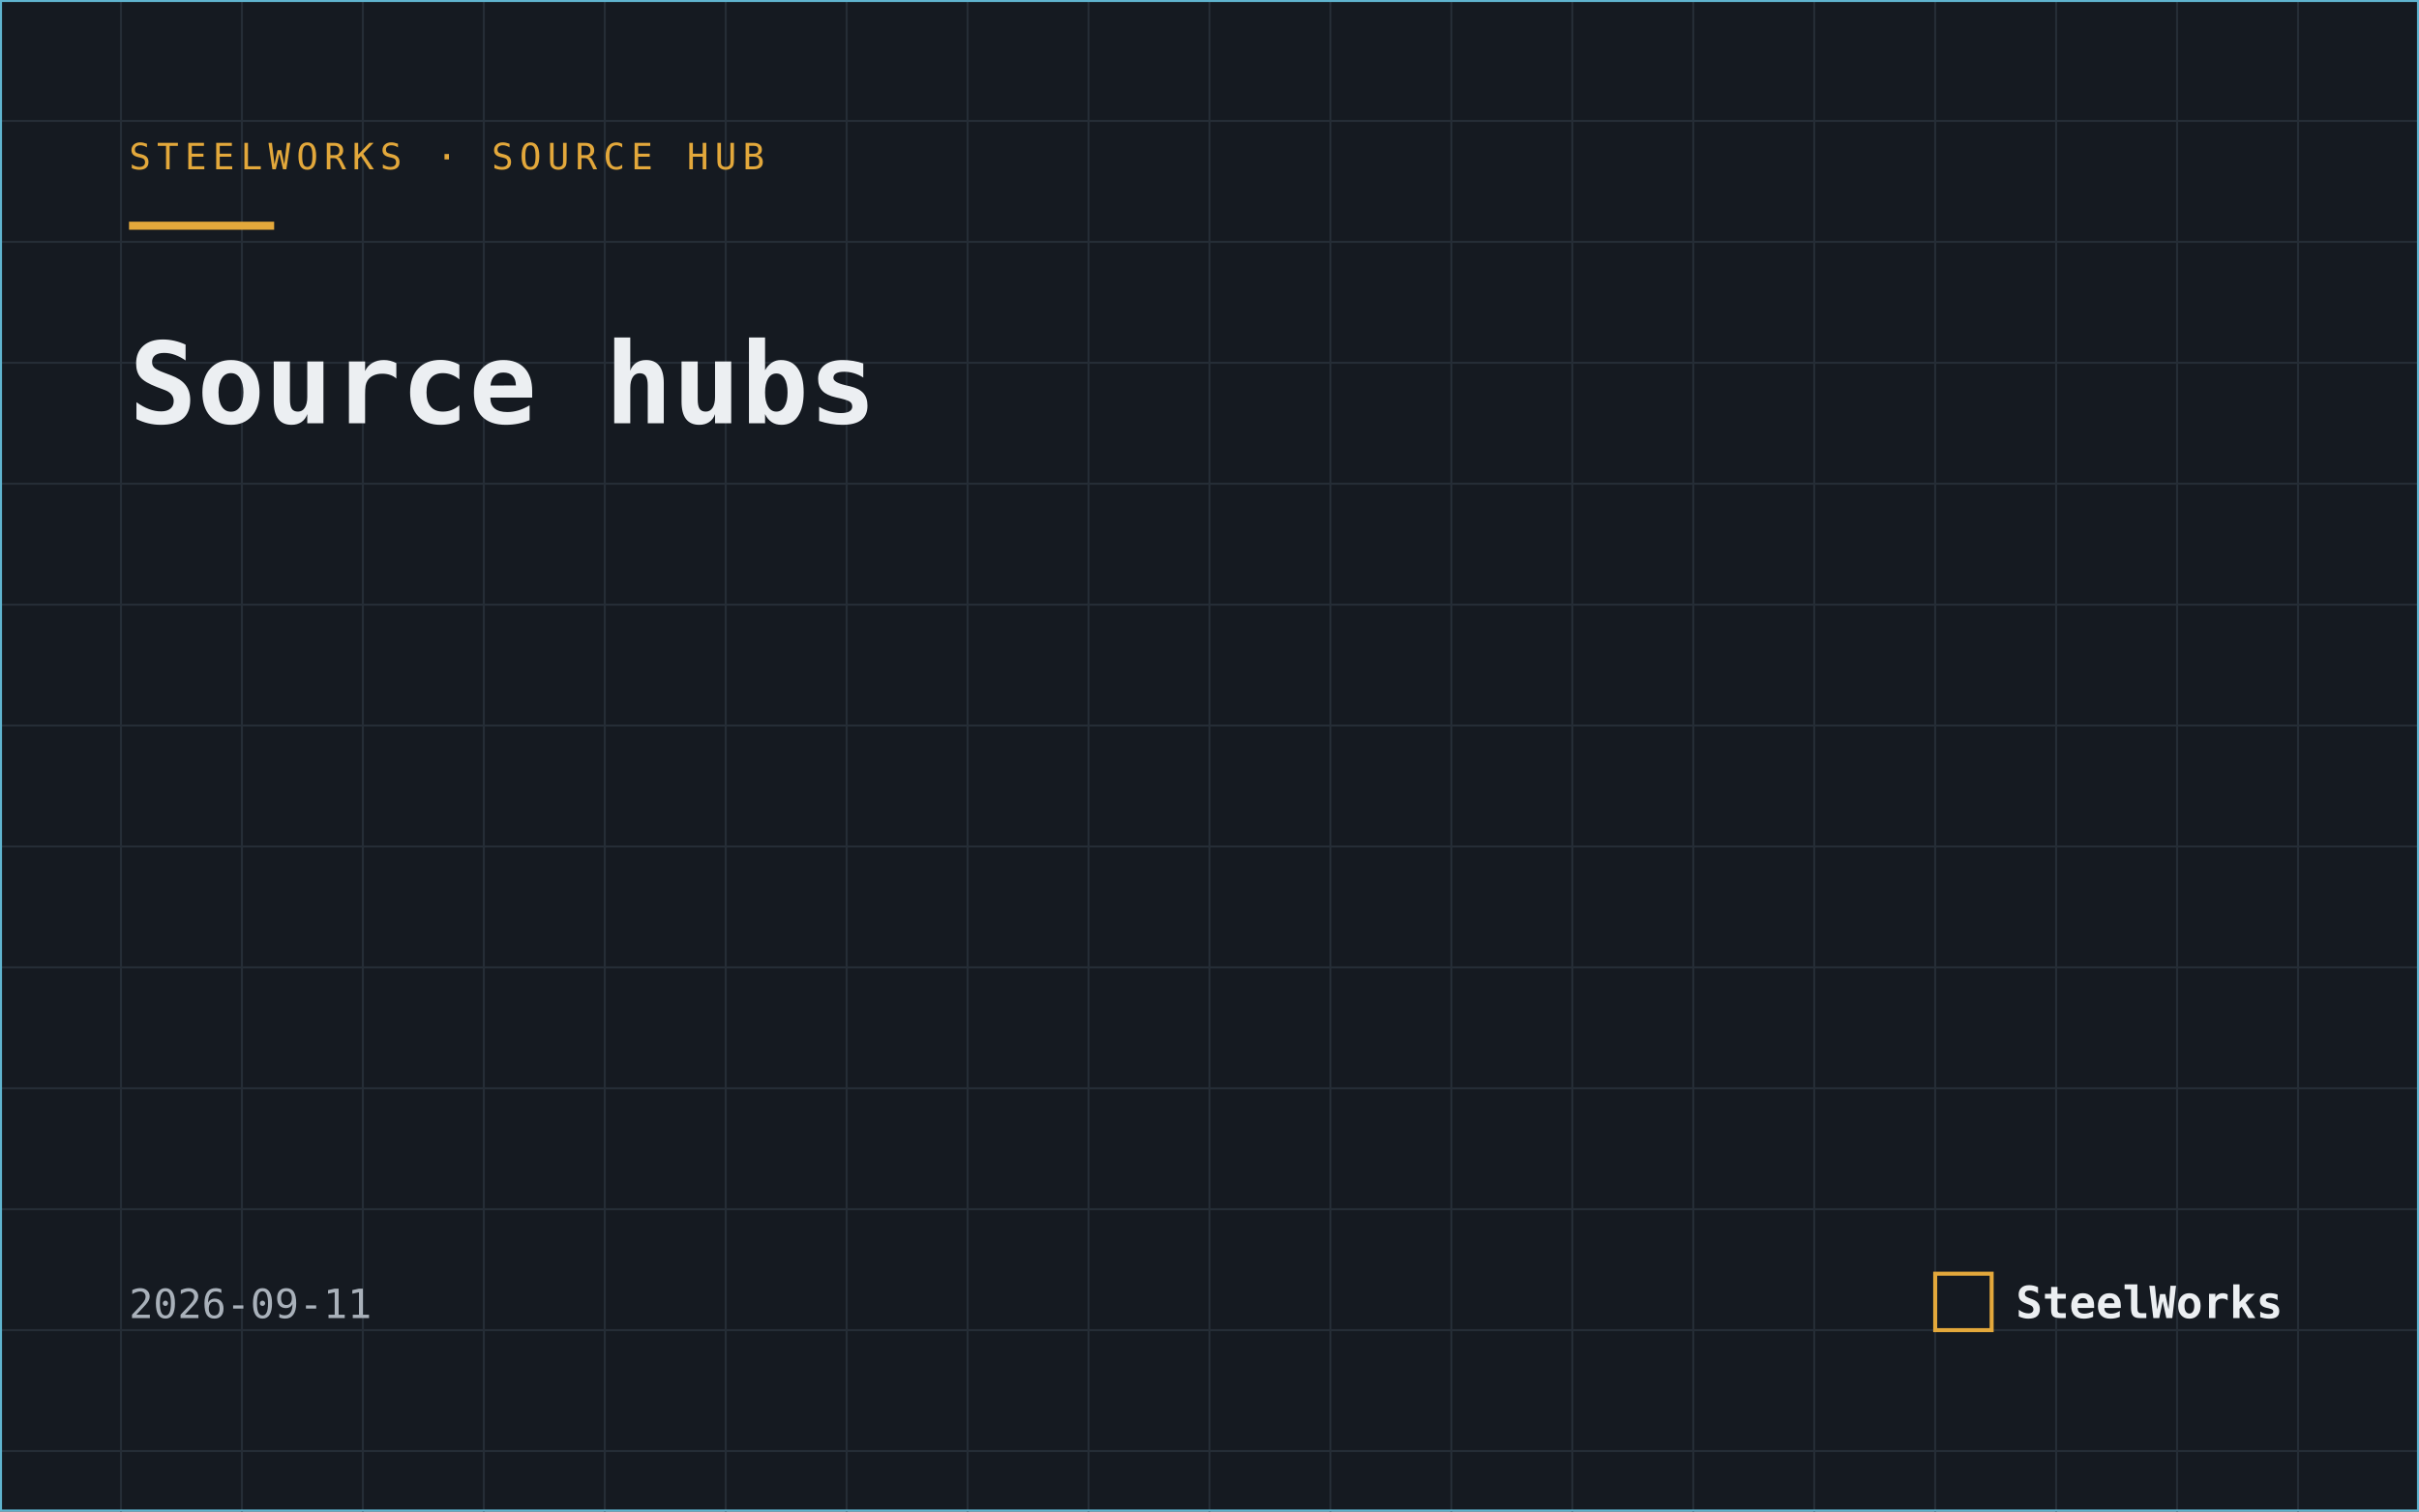
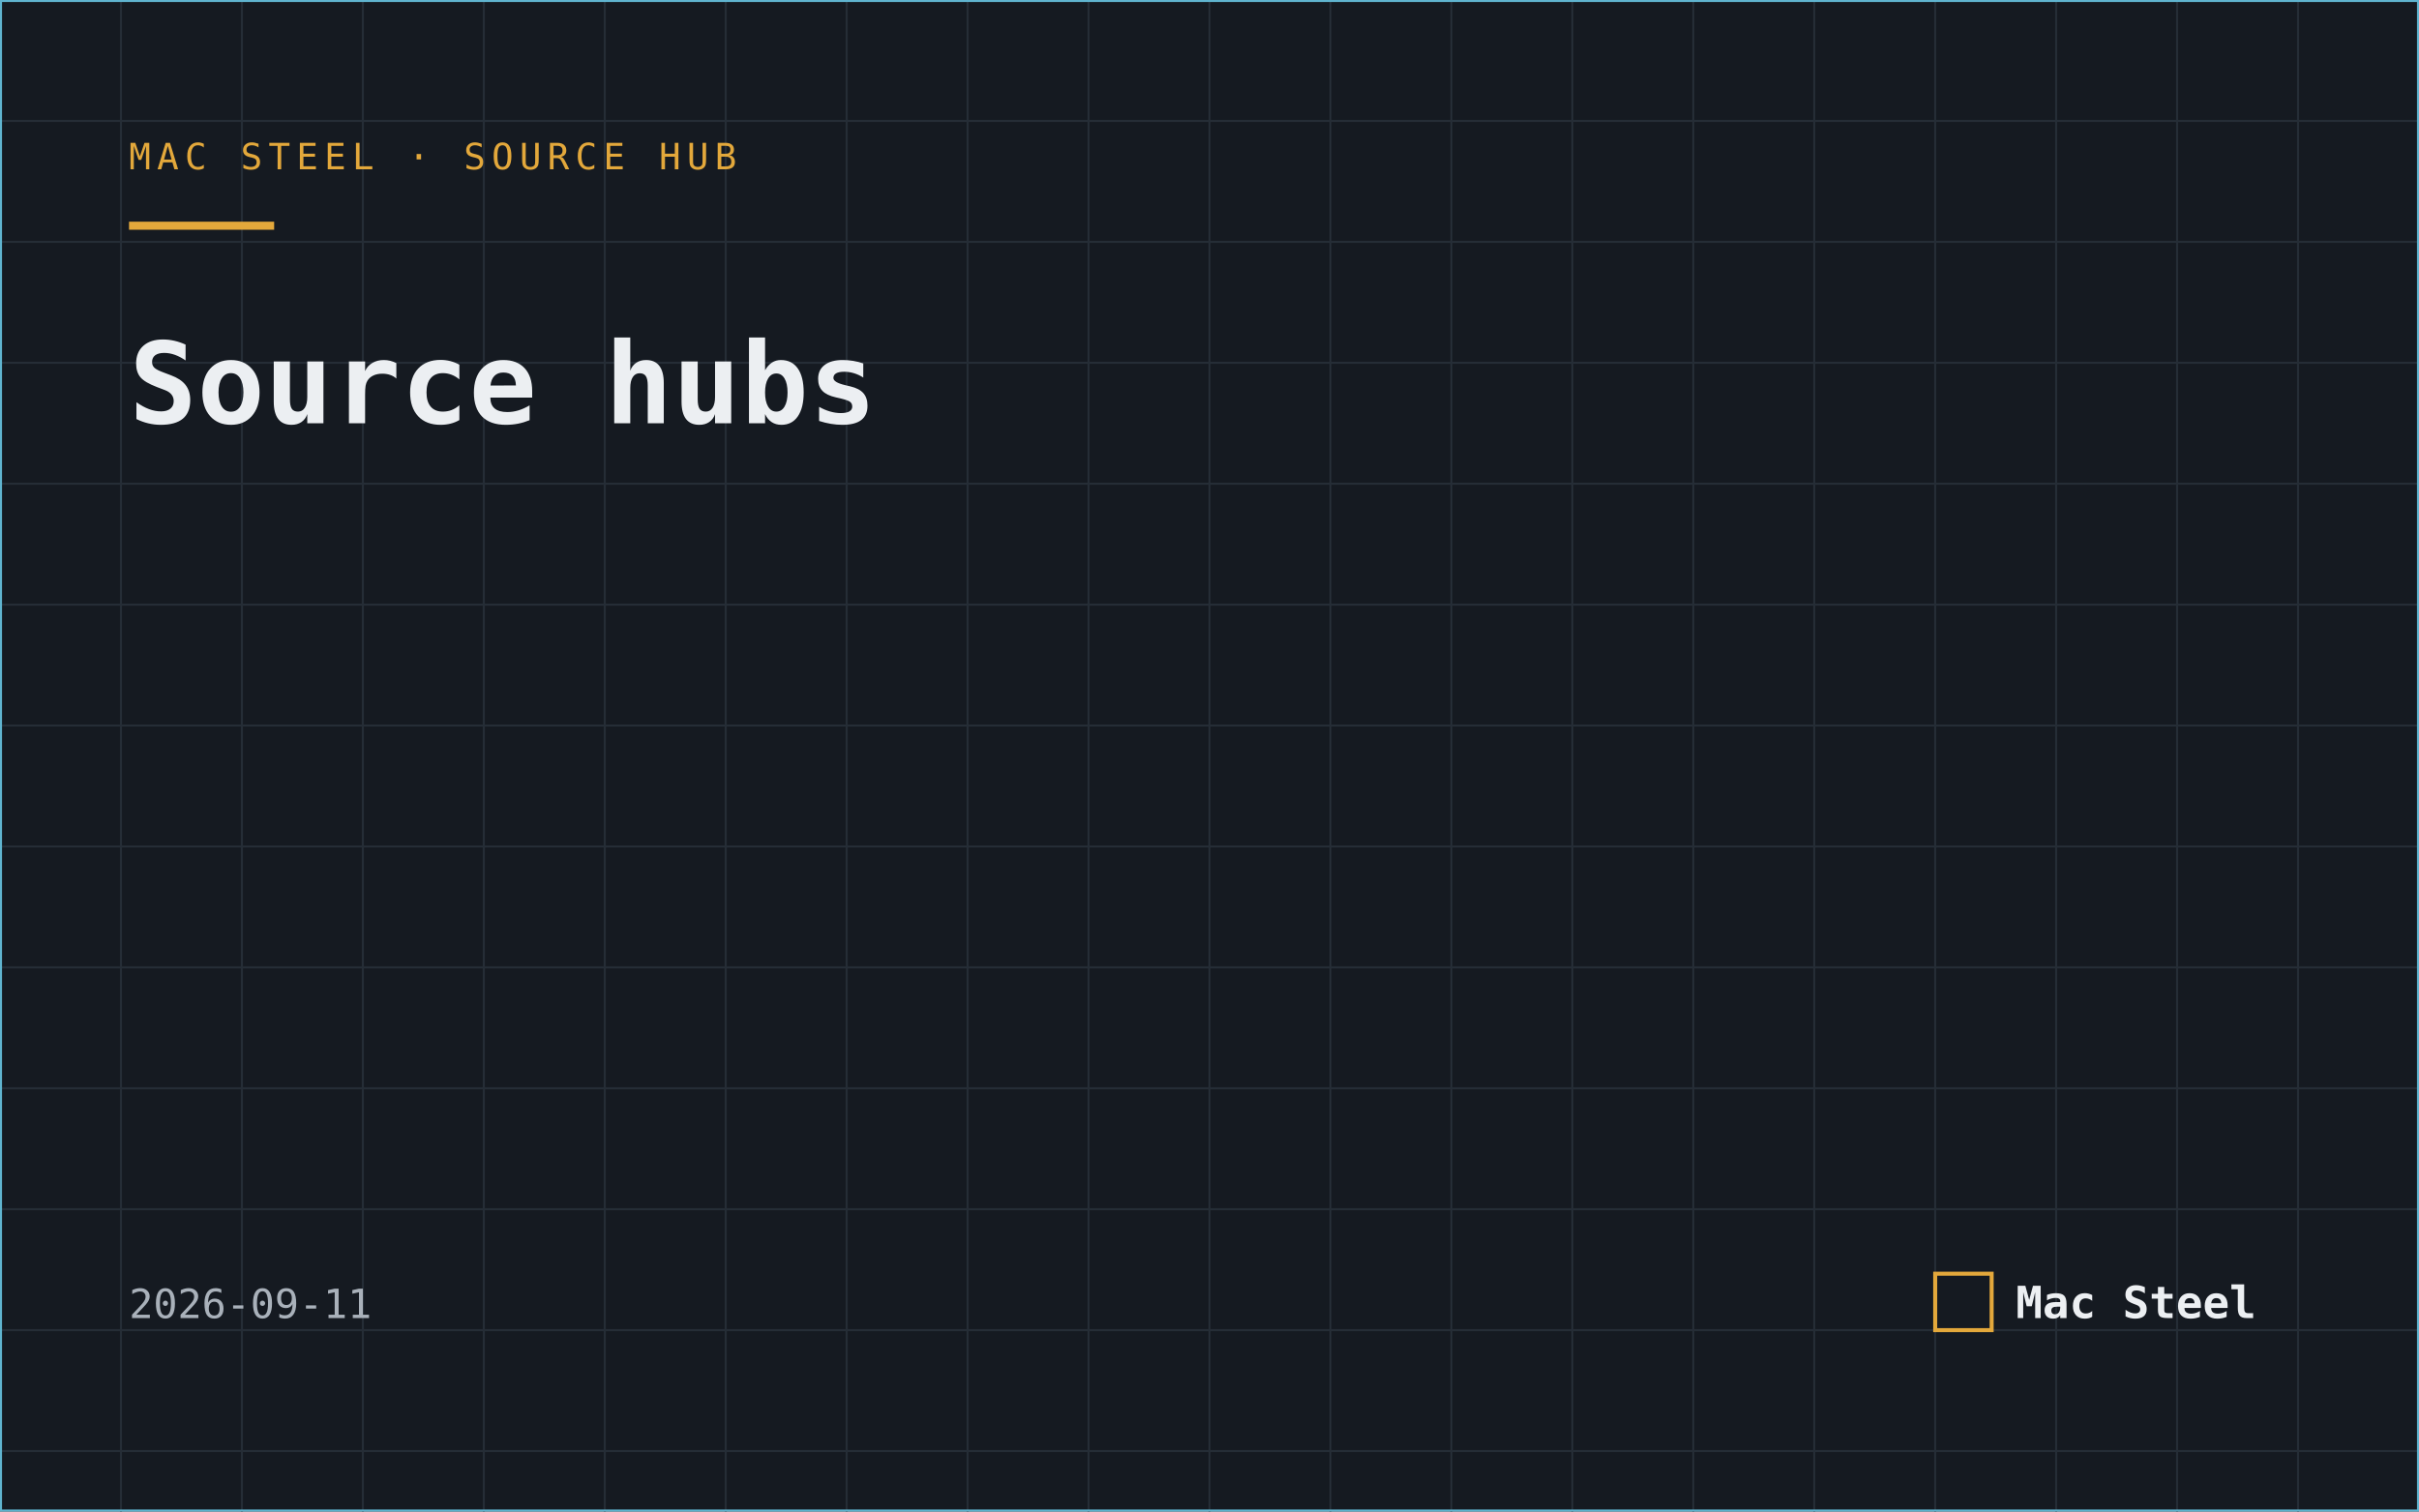
<svg xmlns="http://www.w3.org/2000/svg" viewBox="0 0 1200 750" width="1200" height="750" role="img" aria-label="Source hub: Source hubs">
  <rect width="1200" height="750" fill="#151a21" />
  <line x1="60" y1="0" x2="60" y2="750" stroke="#252d36" stroke-width="1" />
  <line x1="120" y1="0" x2="120" y2="750" stroke="#252d36" stroke-width="1" />
  <line x1="180" y1="0" x2="180" y2="750" stroke="#252d36" stroke-width="1" />
  <line x1="240" y1="0" x2="240" y2="750" stroke="#252d36" stroke-width="1" />
  <line x1="300" y1="0" x2="300" y2="750" stroke="#252d36" stroke-width="1" />
  <line x1="360" y1="0" x2="360" y2="750" stroke="#252d36" stroke-width="1" />
  <line x1="420" y1="0" x2="420" y2="750" stroke="#252d36" stroke-width="1" />
  <line x1="480" y1="0" x2="480" y2="750" stroke="#252d36" stroke-width="1" />
  <line x1="540" y1="0" x2="540" y2="750" stroke="#252d36" stroke-width="1" />
  <line x1="600" y1="0" x2="600" y2="750" stroke="#252d36" stroke-width="1" />
  <line x1="660" y1="0" x2="660" y2="750" stroke="#252d36" stroke-width="1" />
  <line x1="720" y1="0" x2="720" y2="750" stroke="#252d36" stroke-width="1" />
  <line x1="780" y1="0" x2="780" y2="750" stroke="#252d36" stroke-width="1" />
  <line x1="840" y1="0" x2="840" y2="750" stroke="#252d36" stroke-width="1" />
  <line x1="900" y1="0" x2="900" y2="750" stroke="#252d36" stroke-width="1" />
  <line x1="960" y1="0" x2="960" y2="750" stroke="#252d36" stroke-width="1" />
  <line x1="1020" y1="0" x2="1020" y2="750" stroke="#252d36" stroke-width="1" />
  <line x1="1080" y1="0" x2="1080" y2="750" stroke="#252d36" stroke-width="1" />
  <line x1="1140" y1="0" x2="1140" y2="750" stroke="#252d36" stroke-width="1" />
  <line x1="0" y1="60" x2="1200" y2="60" stroke="#252d36" stroke-width="1" />
  <line x1="0" y1="120" x2="1200" y2="120" stroke="#252d36" stroke-width="1" />
  <line x1="0" y1="180" x2="1200" y2="180" stroke="#252d36" stroke-width="1" />
  <line x1="0" y1="240" x2="1200" y2="240" stroke="#252d36" stroke-width="1" />
  <line x1="0" y1="300" x2="1200" y2="300" stroke="#252d36" stroke-width="1" />
  <line x1="0" y1="360" x2="1200" y2="360" stroke="#252d36" stroke-width="1" />
  <line x1="0" y1="420" x2="1200" y2="420" stroke="#252d36" stroke-width="1" />
  <line x1="0" y1="480" x2="1200" y2="480" stroke="#252d36" stroke-width="1" />
  <line x1="0" y1="540" x2="1200" y2="540" stroke="#252d36" stroke-width="1" />
  <line x1="0" y1="600" x2="1200" y2="600" stroke="#252d36" stroke-width="1" />
  <line x1="0" y1="660" x2="1200" y2="660" stroke="#252d36" stroke-width="1" />
  <line x1="0" y1="720" x2="1200" y2="720" stroke="#252d36" stroke-width="1" />
-   <text x="64" y="84" font-family="JetBrains Mono, ui-monospace, Menlo, Consolas, monospace" font-size="18" fill="#e3a83b" text-anchor="start" font-weight="normal" letter-spacing="3">STEELWORKS · SOURCE HUB</text>
+   <text x="64" y="84" font-family="JetBrains Mono, ui-monospace, Menlo, Consolas, monospace" font-size="18" fill="#e3a83b" text-anchor="start" font-weight="normal" letter-spacing="3">MAC STEEL · SOURCE HUB</text>
  <rect x="64" y="110" width="72" height="4" fill="#e3a83b" />
  <text x="64" y="210" font-family="JetBrains Mono, ui-monospace, Menlo, Consolas, monospace" font-size="56" fill="#eceff2" text-anchor="start" font-weight="bold">Source hubs</text>
  <text x="64" y="654" font-family="JetBrains Mono, ui-monospace, Menlo, Consolas, monospace" font-size="20" fill="#a9b1ba" text-anchor="start" font-weight="normal">2026-09-11</text>
  <rect x="960" y="632" width="28" height="28" fill="none" stroke="#e3a83b" stroke-width="2" />
-   <text x="1000" y="654" font-family="JetBrains Mono, ui-monospace, Menlo, Consolas, monospace" font-size="22" fill="#eceff2" text-anchor="start" font-weight="bold">SteelWorks</text>
+   <text x="1000" y="654" font-family="JetBrains Mono, ui-monospace, Menlo, Consolas, monospace" font-size="22" fill="#eceff2" text-anchor="start" font-weight="bold">Mac Steel</text>
  <rect x="0.5" y="0.5" width="1199" height="749" fill="none" stroke="#5fb4cf" stroke-width="1" />
</svg>
